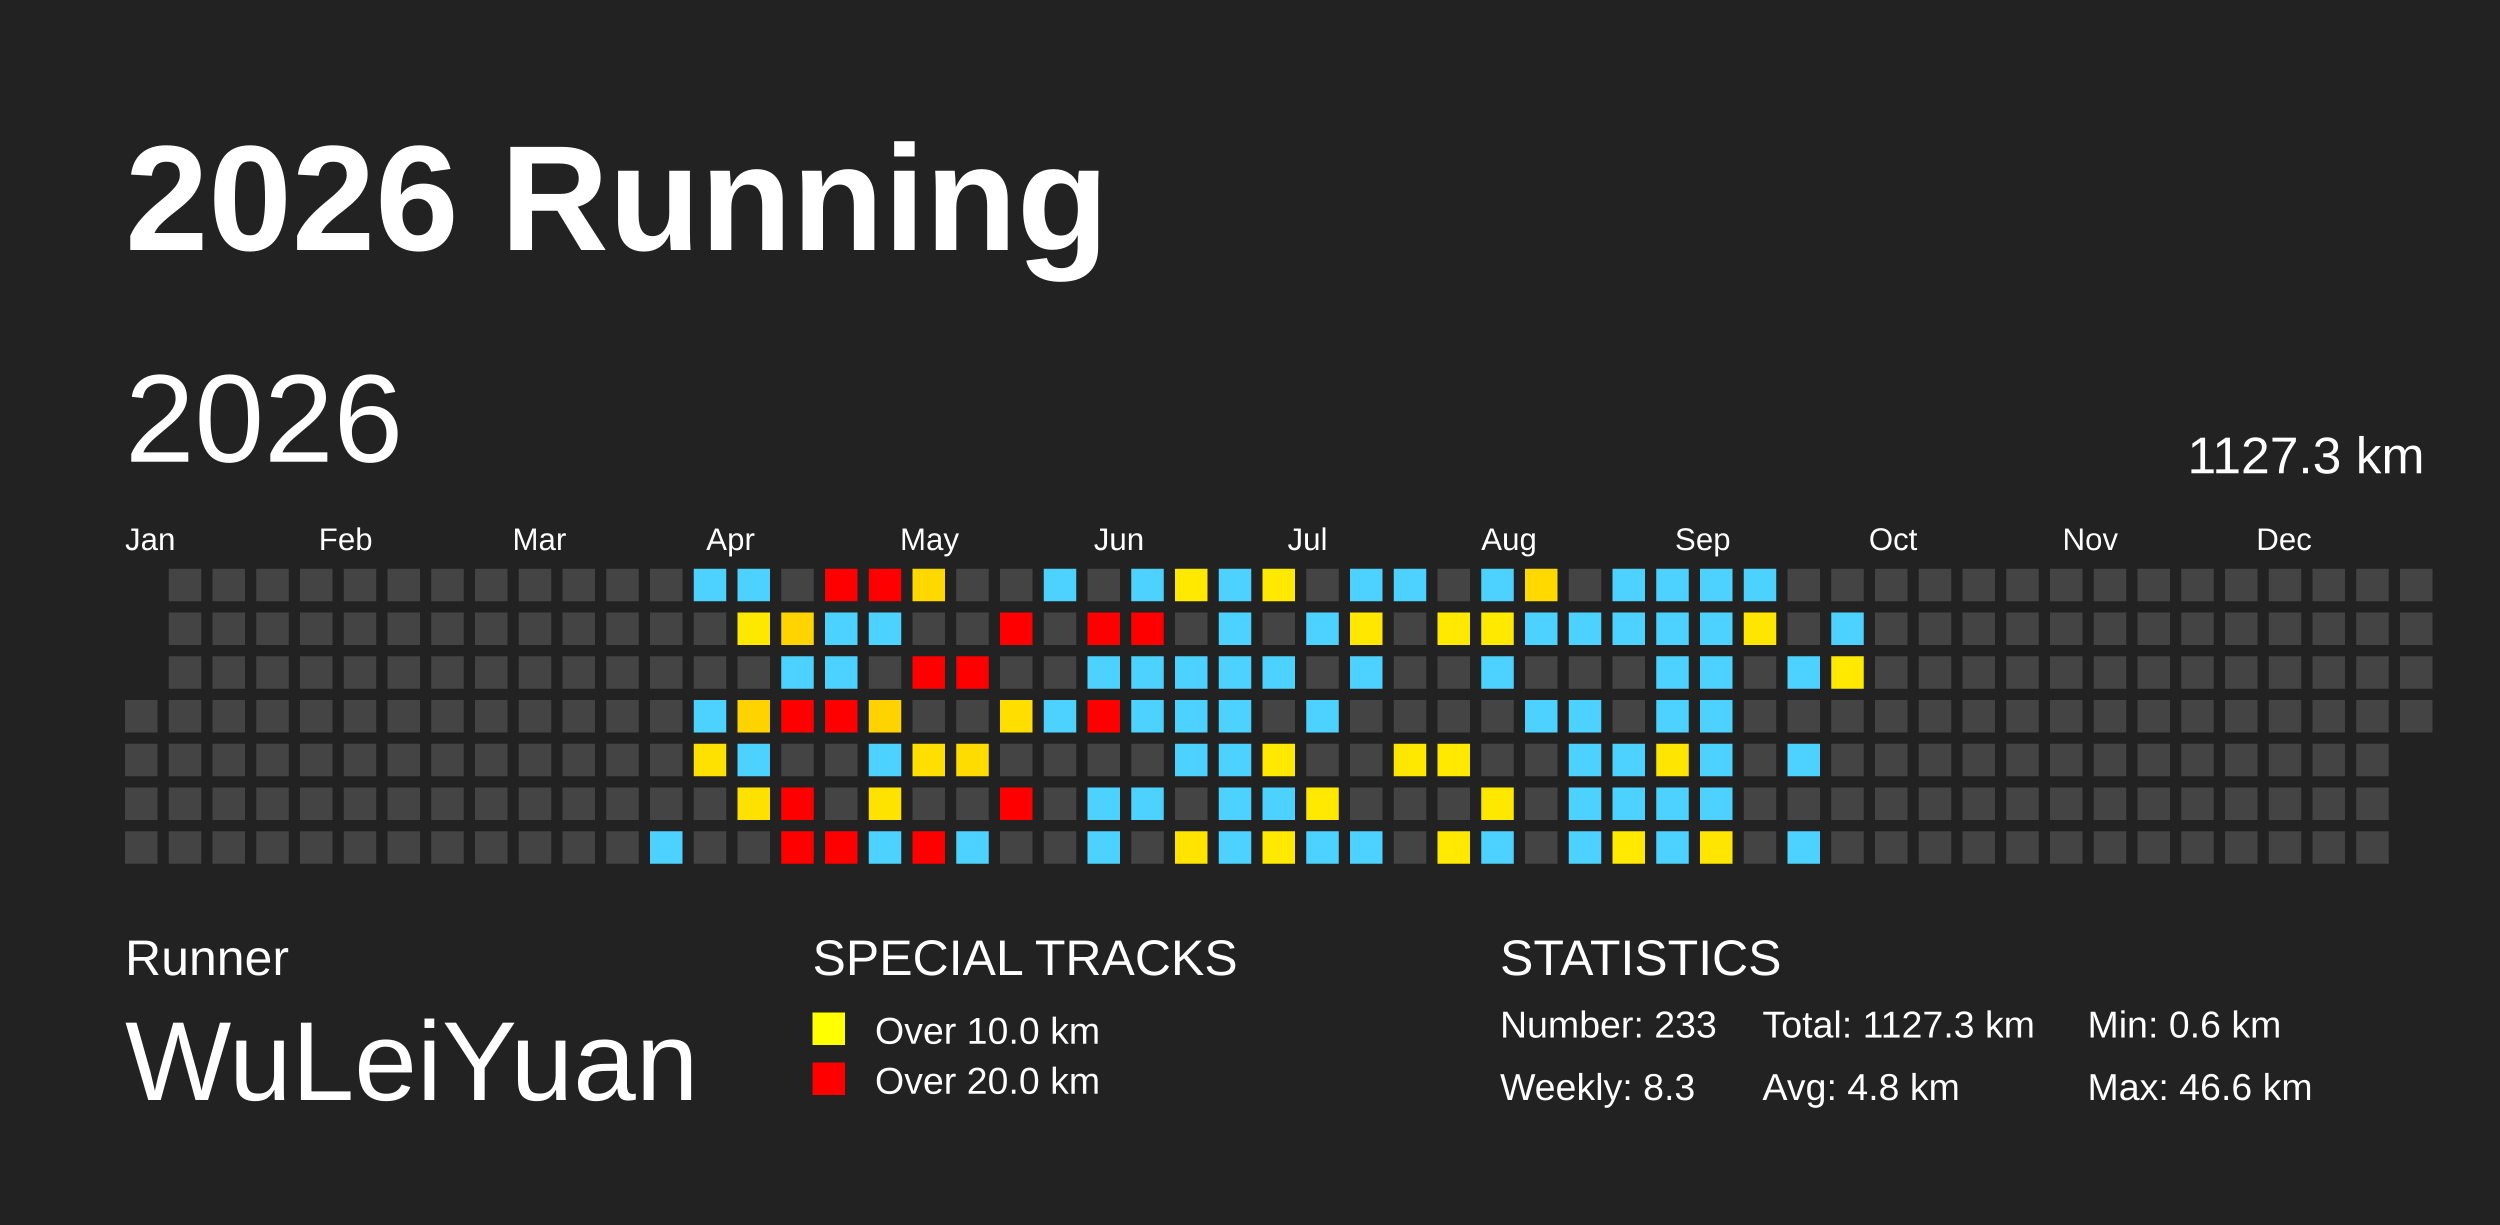
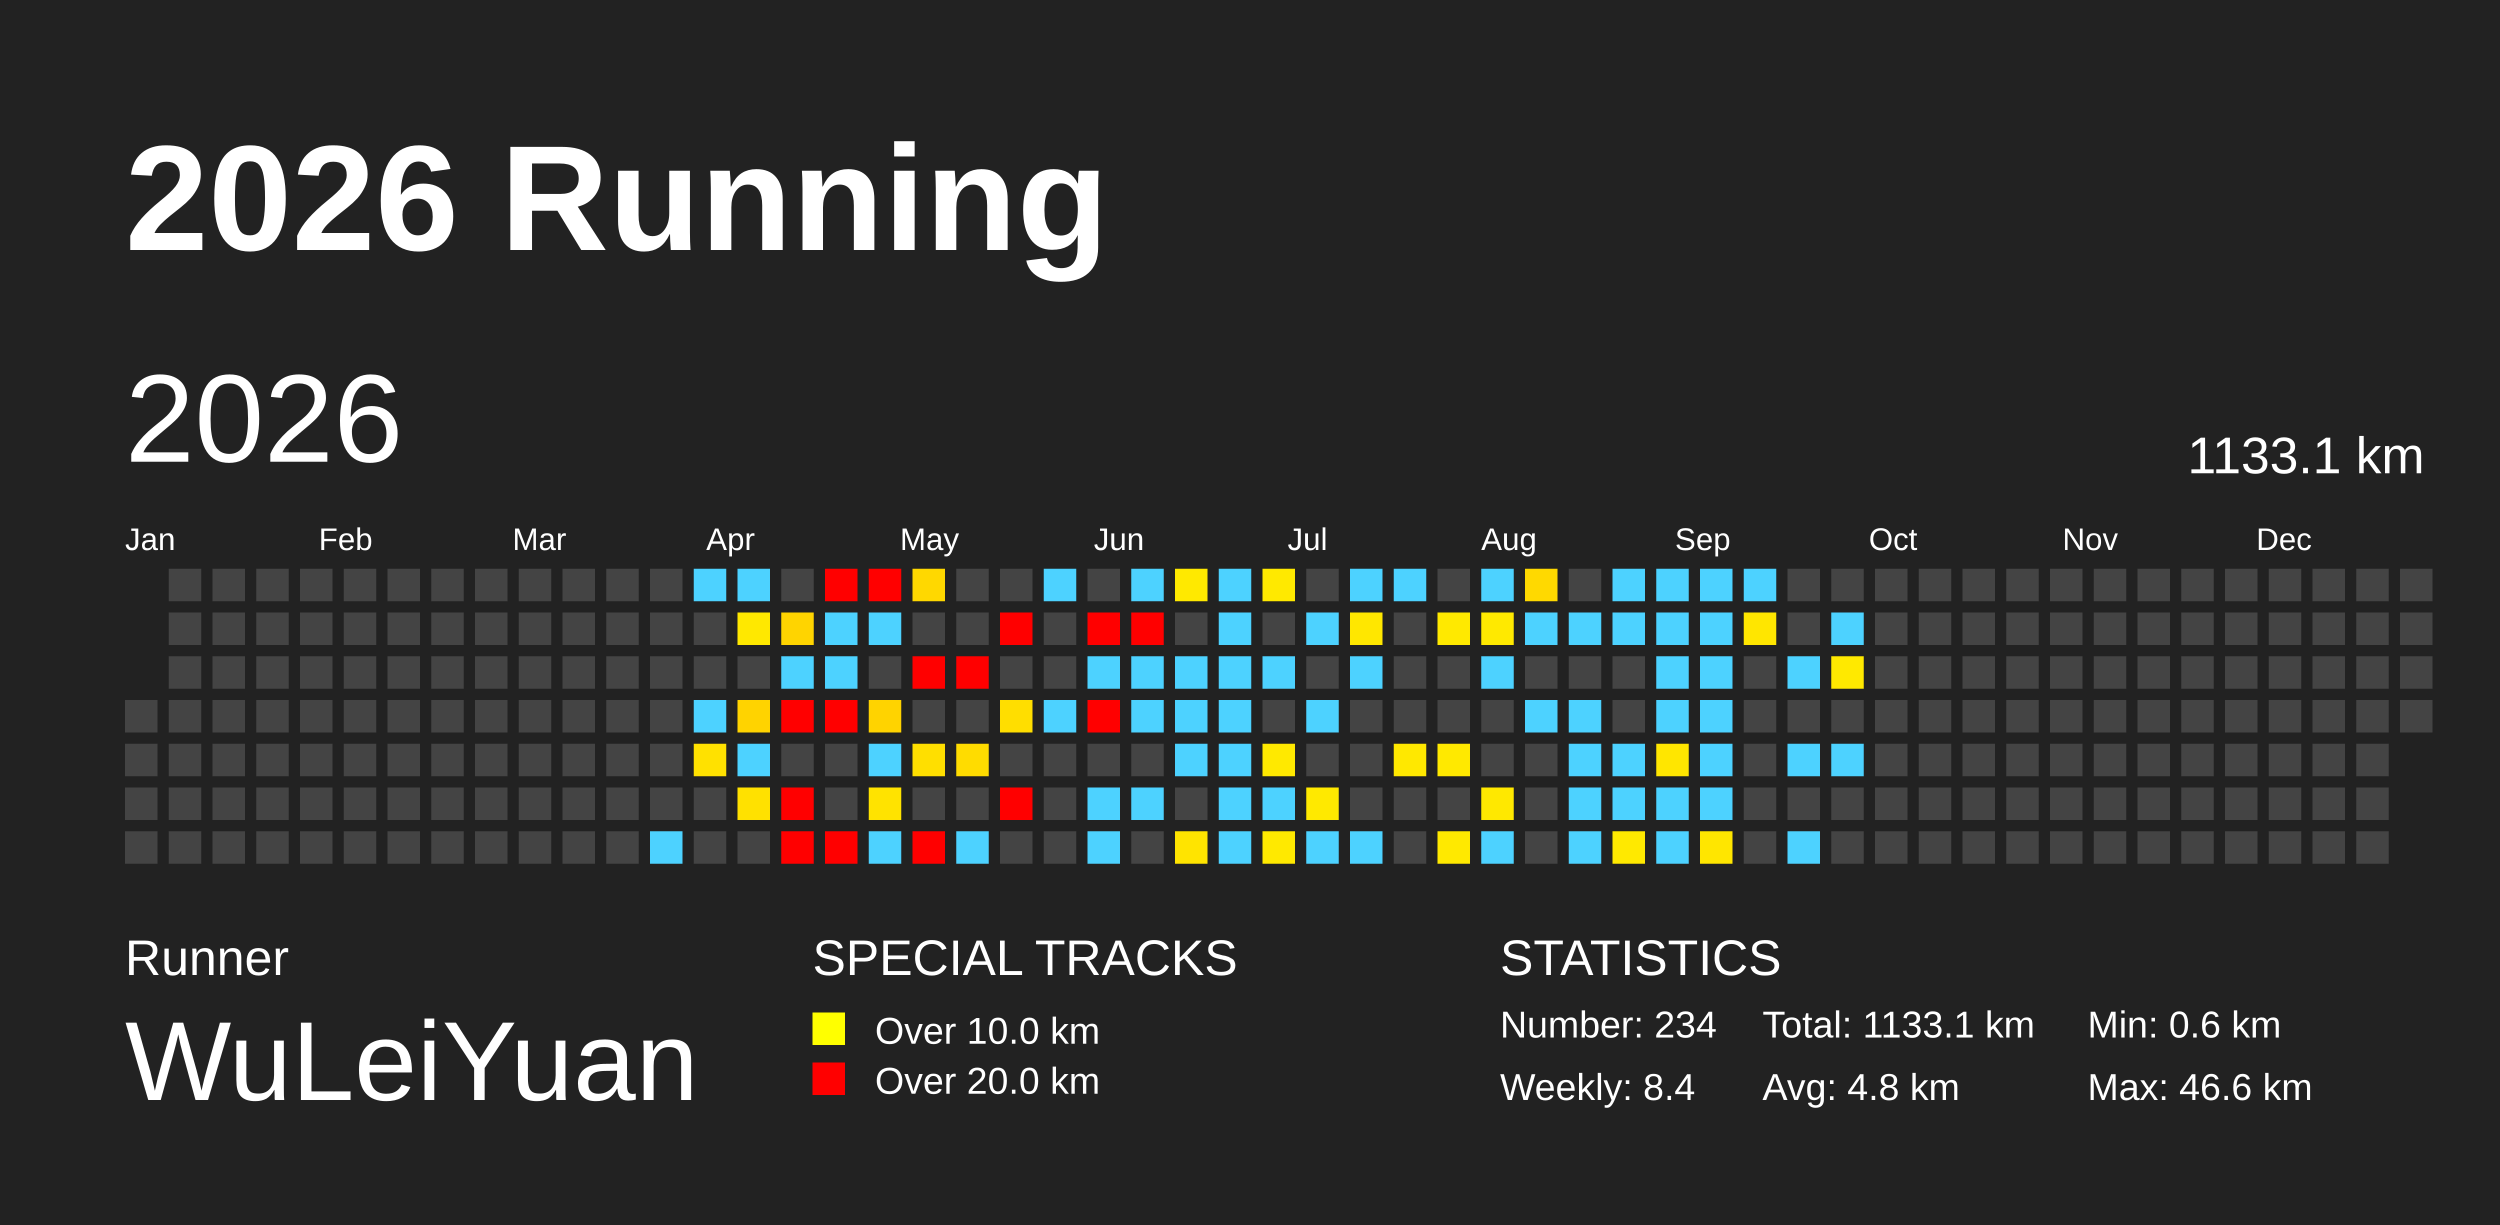
<svg xmlns="http://www.w3.org/2000/svg" baseProfile="full" height="98mm" version="1.1" viewBox="0,0,200,98" width="200mm">
  <defs />
  <rect fill="#222222" height="98" width="200" x="0" y="0" />
  <text fill="#FFFFFF" style="font-size:12px; font-family:Arial; font-weight:bold;" x="10" y="20">2026 Running</text>
  <text fill="#FFFFFF" style="font-size:4px; font-family:Arial" x="10" y="78">Runner</text>
  <text fill="#FFFFFF" style="font-size:9px; font-family:Arial" x="10" y="88">WuLeiYuan</text>
  <text fill="#FFFFFF" style="font-size:4px; font-family:Arial" x="65" y="78">SPECIAL TRACKS</text>
  <rect fill="yellow" height="2.6" width="2.6" x="65" y="81" />
  <text fill="#FFFFFF" style="font-size:3px; font-family:Arial" x="70" y="83.5">Over 10.0 km</text>
  <rect fill="red" height="2.6" width="2.6" x="65" y="85" />
  <text fill="#FFFFFF" style="font-size:3px; font-family:Arial" x="70" y="87.5">Over 20.0 km</text>
  <text fill="#FFFFFF" style="font-size:4px; font-family:Arial" x="120" y="78">STATISTICS</text>
-   <text fill="#FFFFFF" style="font-size:3px; font-family:Arial" x="120" y="83">Number: 233</text>
-   <text fill="#FFFFFF" style="font-size:3px; font-family:Arial" x="120" y="88">Weekly: 8.3</text>
-   <text fill="#FFFFFF" style="font-size:3px; font-family:Arial" x="141" y="83">Total: 1127.3 km</text>
+   <text fill="#FFFFFF" style="font-size:3px; font-family:Arial" x="120" y="83">Number: 234</text>
+   <text fill="#FFFFFF" style="font-size:3px; font-family:Arial" x="120" y="88">Weekly: 8.4</text>
+   <text fill="#FFFFFF" style="font-size:3px; font-family:Arial" x="141" y="83">Total: 1133.1 km</text>
  <text fill="#FFFFFF" style="font-size:3px; font-family:Arial" x="141" y="88">Avg: 4.8 km</text>
  <text fill="#FFFFFF" style="font-size:3px; font-family:Arial" x="167" y="83">Min: 0.6 km</text>
  <text fill="#FFFFFF" style="font-size:3px; font-family:Arial" x="167" y="88">Max: 46.6 km</text>
  <text dominant-baseline="hanging" fill="#FFFFFF" style="font-size:10.0px; font-family:Arial;" x="10" y="30">2026</text>
-   <text dominant-baseline="hanging" fill="#FFFFFF" style="font-size:4.125px; font-family:Arial;" x="175" y="35">1127.3 km</text>
+   <text dominant-baseline="hanging" fill="#FFFFFF" style="font-size:4.125px; font-family:Arial;" x="175" y="35">1133.1 km</text>
  <text fill="#FFFFFF" style="font-size:2.5px; font-family:Arial" x="10.0" y="44">Jan</text>
  <text fill="#FFFFFF" style="font-size:2.5px; font-family:Arial" x="25.5" y="44">Feb</text>
  <text fill="#FFFFFF" style="font-size:2.5px; font-family:Arial" x="41.0" y="44">Mar</text>
  <text fill="#FFFFFF" style="font-size:2.5px; font-family:Arial" x="56.5" y="44">Apr</text>
  <text fill="#FFFFFF" style="font-size:2.5px; font-family:Arial" x="72.0" y="44">May</text>
  <text fill="#FFFFFF" style="font-size:2.5px; font-family:Arial" x="87.5" y="44">Jun</text>
  <text fill="#FFFFFF" style="font-size:2.5px; font-family:Arial" x="103.0" y="44">Jul</text>
  <text fill="#FFFFFF" style="font-size:2.5px; font-family:Arial" x="118.5" y="44">Aug</text>
  <text fill="#FFFFFF" style="font-size:2.5px; font-family:Arial" x="134.0" y="44">Sep</text>
  <text fill="#FFFFFF" style="font-size:2.5px; font-family:Arial" x="149.5" y="44">Oct</text>
  <text fill="#FFFFFF" style="font-size:2.5px; font-family:Arial" x="165.0" y="44">Nov</text>
  <text fill="#FFFFFF" style="font-size:2.5px; font-family:Arial" x="180.5" y="44">Dec</text>
  <rect fill="#444444" height="2.6" width="2.6" x="10.0" y="56.0" />
  <rect fill="#444444" height="2.6" width="2.6" x="10.0" y="59.5" />
  <rect fill="#444444" height="2.6" width="2.6" x="10.0" y="63.0" />
  <rect fill="#444444" height="2.6" width="2.6" x="10.0" y="66.5" />
  <rect fill="#444444" height="2.6" width="2.6" x="13.5" y="45.5" />
  <rect fill="#444444" height="2.6" width="2.6" x="13.5" y="49.0" />
  <rect fill="#444444" height="2.6" width="2.6" x="13.5" y="52.5" />
  <rect fill="#444444" height="2.6" width="2.6" x="13.5" y="56.0" />
  <rect fill="#444444" height="2.6" width="2.6" x="13.5" y="59.5" />
  <rect fill="#444444" height="2.6" width="2.6" x="13.5" y="63.0" />
  <rect fill="#444444" height="2.6" width="2.6" x="13.5" y="66.5" />
  <rect fill="#444444" height="2.6" width="2.6" x="17.0" y="45.5" />
  <rect fill="#444444" height="2.6" width="2.6" x="17.0" y="49.0" />
  <rect fill="#444444" height="2.6" width="2.6" x="17.0" y="52.5" />
  <rect fill="#444444" height="2.6" width="2.6" x="17.0" y="56.0" />
  <rect fill="#444444" height="2.6" width="2.6" x="17.0" y="59.5" />
  <rect fill="#444444" height="2.6" width="2.6" x="17.0" y="63.0" />
  <rect fill="#444444" height="2.6" width="2.6" x="17.0" y="66.5" />
  <rect fill="#444444" height="2.6" width="2.6" x="20.5" y="45.5" />
  <rect fill="#444444" height="2.6" width="2.6" x="20.5" y="49.0" />
  <rect fill="#444444" height="2.6" width="2.6" x="20.5" y="52.5" />
  <rect fill="#444444" height="2.6" width="2.6" x="20.5" y="56.0" />
  <rect fill="#444444" height="2.6" width="2.6" x="20.5" y="59.5" />
  <rect fill="#444444" height="2.6" width="2.6" x="20.5" y="63.0" />
  <rect fill="#444444" height="2.6" width="2.6" x="20.5" y="66.5" />
  <rect fill="#444444" height="2.6" width="2.6" x="24.0" y="45.5" />
  <rect fill="#444444" height="2.6" width="2.6" x="24.0" y="49.0" />
  <rect fill="#444444" height="2.6" width="2.6" x="24.0" y="52.5" />
  <rect fill="#444444" height="2.6" width="2.6" x="24.0" y="56.0" />
  <rect fill="#444444" height="2.6" width="2.6" x="24.0" y="59.5" />
  <rect fill="#444444" height="2.6" width="2.6" x="24.0" y="63.0" />
  <rect fill="#444444" height="2.6" width="2.6" x="24.0" y="66.5" />
  <rect fill="#444444" height="2.6" width="2.6" x="27.5" y="45.5" />
  <rect fill="#444444" height="2.6" width="2.6" x="27.5" y="49.0" />
  <rect fill="#444444" height="2.6" width="2.6" x="27.5" y="52.5" />
  <rect fill="#444444" height="2.6" width="2.6" x="27.5" y="56.0" />
  <rect fill="#444444" height="2.6" width="2.6" x="27.5" y="59.5" />
  <rect fill="#444444" height="2.6" width="2.6" x="27.5" y="63.0" />
  <rect fill="#444444" height="2.6" width="2.6" x="27.5" y="66.5" />
  <rect fill="#444444" height="2.6" width="2.6" x="31.0" y="45.5" />
  <rect fill="#444444" height="2.6" width="2.6" x="31.0" y="49.0" />
  <rect fill="#444444" height="2.6" width="2.6" x="31.0" y="52.5" />
  <rect fill="#444444" height="2.6" width="2.6" x="31.0" y="56.0" />
  <rect fill="#444444" height="2.6" width="2.6" x="31.0" y="59.5" />
  <rect fill="#444444" height="2.6" width="2.6" x="31.0" y="63.0" />
  <rect fill="#444444" height="2.6" width="2.6" x="31.0" y="66.5" />
  <rect fill="#444444" height="2.6" width="2.6" x="34.5" y="45.5" />
  <rect fill="#444444" height="2.6" width="2.6" x="34.5" y="49.0" />
  <rect fill="#444444" height="2.6" width="2.6" x="34.5" y="52.5" />
  <rect fill="#444444" height="2.6" width="2.6" x="34.5" y="56.0" />
  <rect fill="#444444" height="2.6" width="2.6" x="34.5" y="59.5" />
  <rect fill="#444444" height="2.6" width="2.6" x="34.5" y="63.0" />
  <rect fill="#444444" height="2.6" width="2.6" x="34.5" y="66.5" />
  <rect fill="#444444" height="2.6" width="2.6" x="38.0" y="45.5" />
  <rect fill="#444444" height="2.6" width="2.6" x="38.0" y="49.0" />
  <rect fill="#444444" height="2.6" width="2.6" x="38.0" y="52.5" />
  <rect fill="#444444" height="2.6" width="2.6" x="38.0" y="56.0" />
  <rect fill="#444444" height="2.6" width="2.6" x="38.0" y="59.5" />
  <rect fill="#444444" height="2.6" width="2.6" x="38.0" y="63.0" />
  <rect fill="#444444" height="2.6" width="2.6" x="38.0" y="66.5" />
  <rect fill="#444444" height="2.6" width="2.6" x="41.5" y="45.5" />
  <rect fill="#444444" height="2.6" width="2.6" x="41.5" y="49.0" />
  <rect fill="#444444" height="2.6" width="2.6" x="41.5" y="52.5" />
  <rect fill="#444444" height="2.6" width="2.6" x="41.5" y="56.0" />
  <rect fill="#444444" height="2.6" width="2.6" x="41.5" y="59.5" />
  <rect fill="#444444" height="2.6" width="2.6" x="41.5" y="63.0" />
  <rect fill="#444444" height="2.6" width="2.6" x="41.5" y="66.5" />
  <rect fill="#444444" height="2.6" width="2.6" x="45.0" y="45.5" />
  <rect fill="#444444" height="2.6" width="2.6" x="45.0" y="49.0" />
  <rect fill="#444444" height="2.6" width="2.6" x="45.0" y="52.5" />
  <rect fill="#444444" height="2.6" width="2.6" x="45.0" y="56.0" />
  <rect fill="#444444" height="2.6" width="2.6" x="45.0" y="59.5" />
  <rect fill="#444444" height="2.6" width="2.6" x="45.0" y="63.0" />
  <rect fill="#444444" height="2.6" width="2.6" x="45.0" y="66.5" />
  <rect fill="#444444" height="2.6" width="2.6" x="48.5" y="45.5" />
  <rect fill="#444444" height="2.6" width="2.6" x="48.5" y="49.0" />
  <rect fill="#444444" height="2.6" width="2.6" x="48.5" y="52.5" />
  <rect fill="#444444" height="2.6" width="2.6" x="48.5" y="56.0" />
  <rect fill="#444444" height="2.6" width="2.6" x="48.5" y="59.5" />
  <rect fill="#444444" height="2.6" width="2.6" x="48.5" y="63.0" />
  <rect fill="#444444" height="2.6" width="2.6" x="48.5" y="66.5" />
  <rect fill="#444444" height="2.6" width="2.6" x="52.0" y="45.5" />
  <rect fill="#444444" height="2.6" width="2.6" x="52.0" y="49.0" />
  <rect fill="#444444" height="2.6" width="2.6" x="52.0" y="52.5" />
  <rect fill="#444444" height="2.6" width="2.6" x="52.0" y="56.0" />
  <rect fill="#444444" height="2.6" width="2.6" x="52.0" y="59.5" />
  <rect fill="#444444" height="2.6" width="2.6" x="52.0" y="63.0" />
  <rect fill="#4dd2ff" height="2.6" width="2.6" x="52.0" y="66.5" />
  <rect fill="#4dd2ff" height="2.6" width="2.6" x="55.5" y="45.5" />
  <rect fill="#444444" height="2.6" width="2.6" x="55.5" y="49.0" />
  <rect fill="#444444" height="2.6" width="2.6" x="55.5" y="52.5" />
  <rect fill="#4dd2ff" height="2.6" width="2.6" x="55.5" y="56.0" />
  <rect fill="#ffe100" height="2.6" width="2.6" x="55.5" y="59.5" />
  <rect fill="#444444" height="2.6" width="2.6" x="55.5" y="63.0" />
  <rect fill="#444444" height="2.6" width="2.6" x="55.5" y="66.5" />
  <rect fill="#4dd2ff" height="2.6" width="2.6" x="59.0" y="45.5" />
  <rect fill="#ffe800" height="2.6" width="2.6" x="59.0" y="49.0" />
  <rect fill="#444444" height="2.6" width="2.6" x="59.0" y="52.5" />
  <rect fill="#ffd300" height="2.6" width="2.6" x="59.0" y="56.0" />
  <rect fill="#4dd2ff" height="2.6" width="2.6" x="59.0" y="59.5" />
  <rect fill="#ffe100" height="2.6" width="2.6" x="59.0" y="63.0" />
  <rect fill="#444444" height="2.6" width="2.6" x="59.0" y="66.5" />
  <rect fill="#444444" height="2.6" width="2.6" x="62.5" y="45.5" />
  <rect fill="#ffd400" height="2.6" width="2.6" x="62.5" y="49.0" />
  <rect fill="#4dd2ff" height="2.6" width="2.6" x="62.5" y="52.5" />
  <rect fill="red" height="2.6" width="2.6" x="62.5" y="56.0" />
  <rect fill="#444444" height="2.6" width="2.6" x="62.5" y="59.5" />
  <rect fill="red" height="2.6" width="2.6" x="62.5" y="63.0" />
  <rect fill="red" height="2.6" width="2.6" x="62.5" y="66.5" />
  <rect fill="red" height="2.6" width="2.6" x="66.0" y="45.5" />
  <rect fill="#4dd2ff" height="2.6" width="2.6" x="66.0" y="49.0" />
  <rect fill="#4dd2ff" height="2.6" width="2.6" x="66.0" y="52.5" />
  <rect fill="red" height="2.6" width="2.6" x="66.0" y="56.0" />
  <rect fill="#444444" height="2.6" width="2.6" x="66.0" y="59.5" />
  <rect fill="#444444" height="2.6" width="2.6" x="66.0" y="63.0" />
  <rect fill="red" height="2.6" width="2.6" x="66.0" y="66.5" />
  <rect fill="red" height="2.6" width="2.6" x="69.5" y="45.5" />
  <rect fill="#4dd2ff" height="2.6" width="2.6" x="69.5" y="49.0" />
  <rect fill="#444444" height="2.6" width="2.6" x="69.5" y="52.5" />
  <rect fill="#ffd300" height="2.6" width="2.6" x="69.5" y="56.0" />
  <rect fill="#4dd2ff" height="2.6" width="2.6" x="69.5" y="59.5" />
  <rect fill="#ffe300" height="2.6" width="2.6" x="69.5" y="63.0" />
  <rect fill="#4dd2ff" height="2.6" width="2.6" x="69.5" y="66.5" />
  <rect fill="#ffd800" height="2.6" width="2.6" x="73.0" y="45.5" />
  <rect fill="#444444" height="2.6" width="2.6" x="73.0" y="49.0" />
  <rect fill="red" height="2.6" width="2.6" x="73.0" y="52.5" />
  <rect fill="#444444" height="2.6" width="2.6" x="73.0" y="56.0" />
  <rect fill="#ffdf00" height="2.6" width="2.6" x="73.0" y="59.5" />
  <rect fill="#444444" height="2.6" width="2.6" x="73.0" y="63.0" />
  <rect fill="red" height="2.6" width="2.6" x="73.0" y="66.5" />
  <rect fill="#444444" height="2.6" width="2.6" x="76.5" y="45.5" />
  <rect fill="#444444" height="2.6" width="2.6" x="76.5" y="49.0" />
  <rect fill="red" height="2.6" width="2.6" x="76.5" y="52.5" />
  <rect fill="#444444" height="2.6" width="2.6" x="76.5" y="56.0" />
  <rect fill="#ffdc00" height="2.6" width="2.6" x="76.5" y="59.5" />
  <rect fill="#444444" height="2.6" width="2.6" x="76.5" y="63.0" />
  <rect fill="#4dd2ff" height="2.6" width="2.6" x="76.5" y="66.5" />
  <rect fill="#444444" height="2.6" width="2.6" x="80.0" y="45.5" />
  <rect fill="red" height="2.6" width="2.6" x="80.0" y="49.0" />
  <rect fill="#444444" height="2.6" width="2.6" x="80.0" y="52.5" />
  <rect fill="#ffde00" height="2.6" width="2.6" x="80.0" y="56.0" />
  <rect fill="#444444" height="2.6" width="2.6" x="80.0" y="59.5" />
  <rect fill="red" height="2.6" width="2.6" x="80.0" y="63.0" />
  <rect fill="#444444" height="2.6" width="2.6" x="80.0" y="66.5" />
  <rect fill="#4dd2ff" height="2.6" width="2.6" x="83.5" y="45.5" />
  <rect fill="#444444" height="2.6" width="2.6" x="83.5" y="49.0" />
  <rect fill="#444444" height="2.6" width="2.6" x="83.5" y="52.5" />
  <rect fill="#4dd2ff" height="2.6" width="2.6" x="83.5" y="56.0" />
  <rect fill="#444444" height="2.6" width="2.6" x="83.5" y="59.5" />
  <rect fill="#444444" height="2.6" width="2.6" x="83.5" y="63.0" />
  <rect fill="#444444" height="2.6" width="2.6" x="83.5" y="66.5" />
  <rect fill="#444444" height="2.6" width="2.6" x="87.0" y="45.5" />
  <rect fill="red" height="2.6" width="2.6" x="87.0" y="49.0" />
  <rect fill="#4dd2ff" height="2.6" width="2.6" x="87.0" y="52.5" />
  <rect fill="red" height="2.6" width="2.6" x="87.0" y="56.0" />
  <rect fill="#444444" height="2.6" width="2.6" x="87.0" y="59.5" />
  <rect fill="#4dd2ff" height="2.6" width="2.6" x="87.0" y="63.0" />
  <rect fill="#4dd2ff" height="2.6" width="2.6" x="87.0" y="66.5" />
  <rect fill="#4dd2ff" height="2.6" width="2.6" x="90.5" y="45.5" />
  <rect fill="red" height="2.6" width="2.6" x="90.5" y="49.0" />
  <rect fill="#4dd2ff" height="2.6" width="2.6" x="90.5" y="52.5" />
  <rect fill="#4dd2ff" height="2.6" width="2.6" x="90.5" y="56.0" />
  <rect fill="#444444" height="2.6" width="2.6" x="90.5" y="59.5" />
  <rect fill="#4dd2ff" height="2.6" width="2.6" x="90.5" y="63.0" />
  <rect fill="#444444" height="2.6" width="2.6" x="90.5" y="66.5" />
  <rect fill="#ffe900" height="2.6" width="2.6" x="94.0" y="45.5" />
  <rect fill="#444444" height="2.6" width="2.6" x="94.0" y="49.0" />
  <rect fill="#4dd2ff" height="2.6" width="2.6" x="94.0" y="52.5" />
  <rect fill="#4dd2ff" height="2.6" width="2.6" x="94.0" y="56.0" />
  <rect fill="#4dd2ff" height="2.6" width="2.6" x="94.0" y="59.5" />
  <rect fill="#444444" height="2.6" width="2.6" x="94.0" y="63.0" />
  <rect fill="#ffe400" height="2.6" width="2.6" x="94.0" y="66.5" />
  <rect fill="#4dd2ff" height="2.6" width="2.6" x="97.5" y="45.5" />
  <rect fill="#4dd2ff" height="2.6" width="2.6" x="97.5" y="49.0" />
  <rect fill="#4dd2ff" height="2.6" width="2.6" x="97.5" y="52.5" />
  <rect fill="#4dd2ff" height="2.6" width="2.6" x="97.5" y="56.0" />
  <rect fill="#4dd2ff" height="2.6" width="2.6" x="97.5" y="59.5" />
  <rect fill="#4dd2ff" height="2.6" width="2.6" x="97.5" y="63.0" />
  <rect fill="#4dd2ff" height="2.6" width="2.6" x="97.5" y="66.5" />
  <rect fill="#ffe900" height="2.6" width="2.6" x="101.0" y="45.5" />
  <rect fill="#444444" height="2.6" width="2.6" x="101.0" y="49.0" />
  <rect fill="#4dd2ff" height="2.6" width="2.6" x="101.0" y="52.5" />
  <rect fill="#444444" height="2.6" width="2.6" x="101.0" y="56.0" />
  <rect fill="#ffe900" height="2.6" width="2.6" x="101.0" y="59.5" />
  <rect fill="#4dd2ff" height="2.6" width="2.6" x="101.0" y="63.0" />
  <rect fill="#ffe900" height="2.6" width="2.6" x="101.0" y="66.5" />
  <rect fill="#444444" height="2.6" width="2.6" x="104.5" y="45.5" />
  <rect fill="#4dd2ff" height="2.6" width="2.6" x="104.5" y="49.0" />
  <rect fill="#444444" height="2.6" width="2.6" x="104.5" y="52.5" />
  <rect fill="#4dd2ff" height="2.6" width="2.6" x="104.5" y="56.0" />
  <rect fill="#444444" height="2.6" width="2.6" x="104.5" y="59.5" />
  <rect fill="#ffe900" height="2.6" width="2.6" x="104.5" y="63.0" />
  <rect fill="#4dd2ff" height="2.6" width="2.6" x="104.5" y="66.5" />
  <rect fill="#4dd2ff" height="2.6" width="2.6" x="108.0" y="45.5" />
  <rect fill="#ffe700" height="2.6" width="2.6" x="108.0" y="49.0" />
  <rect fill="#4dd2ff" height="2.6" width="2.6" x="108.0" y="52.5" />
  <rect fill="#444444" height="2.6" width="2.6" x="108.0" y="56.0" />
  <rect fill="#444444" height="2.6" width="2.6" x="108.0" y="59.5" />
  <rect fill="#444444" height="2.6" width="2.6" x="108.0" y="63.0" />
  <rect fill="#4dd2ff" height="2.6" width="2.6" x="108.0" y="66.5" />
  <rect fill="#4dd2ff" height="2.6" width="2.6" x="111.5" y="45.5" />
  <rect fill="#444444" height="2.6" width="2.6" x="111.5" y="49.0" />
  <rect fill="#444444" height="2.6" width="2.6" x="111.5" y="52.5" />
  <rect fill="#444444" height="2.6" width="2.6" x="111.5" y="56.0" />
  <rect fill="#ffe800" height="2.6" width="2.6" x="111.5" y="59.5" />
  <rect fill="#444444" height="2.6" width="2.6" x="111.5" y="63.0" />
  <rect fill="#444444" height="2.6" width="2.6" x="111.5" y="66.5" />
  <rect fill="#444444" height="2.6" width="2.6" x="115.0" y="45.5" />
  <rect fill="#ffe900" height="2.6" width="2.6" x="115.0" y="49.0" />
  <rect fill="#444444" height="2.6" width="2.6" x="115.0" y="52.5" />
  <rect fill="#444444" height="2.6" width="2.6" x="115.0" y="56.0" />
  <rect fill="#ffe900" height="2.6" width="2.6" x="115.0" y="59.5" />
  <rect fill="#444444" height="2.6" width="2.6" x="115.0" y="63.0" />
  <rect fill="#ffe900" height="2.6" width="2.6" x="115.0" y="66.5" />
  <rect fill="#4dd2ff" height="2.6" width="2.6" x="118.5" y="45.5" />
  <rect fill="#ffe900" height="2.6" width="2.6" x="118.5" y="49.0" />
  <rect fill="#4dd2ff" height="2.6" width="2.6" x="118.5" y="52.5" />
  <rect fill="#444444" height="2.6" width="2.6" x="118.5" y="56.0" />
  <rect fill="#444444" height="2.6" width="2.6" x="118.5" y="59.5" />
  <rect fill="#ffe800" height="2.6" width="2.6" x="118.5" y="63.0" />
  <rect fill="#4dd2ff" height="2.6" width="2.6" x="118.5" y="66.5" />
  <rect fill="#ffd900" height="2.6" width="2.6" x="122.0" y="45.5" />
  <rect fill="#4dd2ff" height="2.6" width="2.6" x="122.0" y="49.0" />
  <rect fill="#444444" height="2.6" width="2.6" x="122.0" y="52.5" />
  <rect fill="#4dd2ff" height="2.6" width="2.6" x="122.0" y="56.0" />
  <rect fill="#444444" height="2.6" width="2.6" x="122.0" y="59.5" />
  <rect fill="#444444" height="2.6" width="2.6" x="122.0" y="63.0" />
  <rect fill="#444444" height="2.6" width="2.6" x="122.0" y="66.5" />
  <rect fill="#444444" height="2.6" width="2.6" x="125.5" y="45.5" />
  <rect fill="#4dd2ff" height="2.6" width="2.6" x="125.5" y="49.0" />
  <rect fill="#444444" height="2.6" width="2.6" x="125.5" y="52.5" />
  <rect fill="#4dd2ff" height="2.6" width="2.6" x="125.5" y="56.0" />
  <rect fill="#4dd2ff" height="2.6" width="2.6" x="125.5" y="59.5" />
  <rect fill="#4dd2ff" height="2.6" width="2.6" x="125.5" y="63.0" />
  <rect fill="#4dd2ff" height="2.6" width="2.6" x="125.5" y="66.5" />
  <rect fill="#4dd2ff" height="2.6" width="2.6" x="129.0" y="45.5" />
  <rect fill="#4dd2ff" height="2.6" width="2.6" x="129.0" y="49.0" />
  <rect fill="#444444" height="2.6" width="2.6" x="129.0" y="52.5" />
  <rect fill="#444444" height="2.6" width="2.6" x="129.0" y="56.0" />
  <rect fill="#4dd2ff" height="2.6" width="2.6" x="129.0" y="59.5" />
  <rect fill="#4dd2ff" height="2.6" width="2.6" x="129.0" y="63.0" />
  <rect fill="#ffe900" height="2.6" width="2.6" x="129.0" y="66.5" />
  <rect fill="#4dd2ff" height="2.6" width="2.6" x="132.5" y="45.5" />
  <rect fill="#4dd2ff" height="2.6" width="2.6" x="132.5" y="49.0" />
  <rect fill="#4dd2ff" height="2.6" width="2.6" x="132.5" y="52.5" />
  <rect fill="#4dd2ff" height="2.6" width="2.6" x="132.5" y="56.0" />
  <rect fill="#ffe600" height="2.6" width="2.6" x="132.5" y="59.5" />
  <rect fill="#4dd2ff" height="2.6" width="2.6" x="132.5" y="63.0" />
  <rect fill="#4dd2ff" height="2.6" width="2.6" x="132.5" y="66.5" />
  <rect fill="#4dd2ff" height="2.6" width="2.6" x="136.0" y="45.5" />
  <rect fill="#4dd2ff" height="2.6" width="2.6" x="136.0" y="49.0" />
  <rect fill="#4dd2ff" height="2.6" width="2.6" x="136.0" y="52.5" />
  <rect fill="#4dd2ff" height="2.6" width="2.6" x="136.0" y="56.0" />
  <rect fill="#4dd2ff" height="2.6" width="2.6" x="136.0" y="59.5" />
  <rect fill="#4dd2ff" height="2.6" width="2.6" x="136.0" y="63.0" />
  <rect fill="#ffe600" height="2.6" width="2.6" x="136.0" y="66.5" />
  <rect fill="#4dd2ff" height="2.6" width="2.6" x="139.5" y="45.5" />
  <rect fill="#ffe600" height="2.6" width="2.6" x="139.5" y="49.0" />
  <rect fill="#444444" height="2.6" width="2.6" x="139.5" y="52.5" />
  <rect fill="#444444" height="2.6" width="2.6" x="139.5" y="56.0" />
  <rect fill="#444444" height="2.6" width="2.6" x="139.5" y="59.5" />
  <rect fill="#444444" height="2.6" width="2.6" x="139.5" y="63.0" />
  <rect fill="#444444" height="2.6" width="2.6" x="139.5" y="66.5" />
  <rect fill="#444444" height="2.6" width="2.6" x="143.0" y="45.5" />
  <rect fill="#444444" height="2.6" width="2.6" x="143.0" y="49.0" />
  <rect fill="#4dd2ff" height="2.6" width="2.6" x="143.0" y="52.5" />
  <rect fill="#444444" height="2.6" width="2.6" x="143.0" y="56.0" />
  <rect fill="#4dd2ff" height="2.6" width="2.6" x="143.0" y="59.5" />
  <rect fill="#444444" height="2.6" width="2.6" x="143.0" y="63.0" />
  <rect fill="#4dd2ff" height="2.6" width="2.6" x="143.0" y="66.5" />
  <rect fill="#444444" height="2.6" width="2.6" x="146.5" y="45.5" />
  <rect fill="#4dd2ff" height="2.6" width="2.6" x="146.5" y="49.0" />
  <rect fill="#ffe900" height="2.6" width="2.6" x="146.5" y="52.5" />
  <rect fill="#444444" height="2.6" width="2.6" x="146.5" y="56.0" />
-   <rect fill="#444444" height="2.6" width="2.6" x="146.5" y="59.5" />
+   <rect fill="#4dd2ff" height="2.6" width="2.6" x="146.5" y="59.5" />
  <rect fill="#444444" height="2.6" width="2.6" x="146.5" y="63.0" />
  <rect fill="#444444" height="2.6" width="2.6" x="146.5" y="66.5" />
  <rect fill="#444444" height="2.6" width="2.6" x="150.0" y="45.5" />
  <rect fill="#444444" height="2.6" width="2.6" x="150.0" y="49.0" />
  <rect fill="#444444" height="2.6" width="2.6" x="150.0" y="52.5" />
  <rect fill="#444444" height="2.6" width="2.6" x="150.0" y="56.0" />
  <rect fill="#444444" height="2.6" width="2.6" x="150.0" y="59.5" />
  <rect fill="#444444" height="2.6" width="2.6" x="150.0" y="63.0" />
  <rect fill="#444444" height="2.6" width="2.6" x="150.0" y="66.5" />
  <rect fill="#444444" height="2.6" width="2.6" x="153.5" y="45.5" />
  <rect fill="#444444" height="2.6" width="2.6" x="153.5" y="49.0" />
  <rect fill="#444444" height="2.6" width="2.6" x="153.5" y="52.5" />
  <rect fill="#444444" height="2.6" width="2.6" x="153.5" y="56.0" />
  <rect fill="#444444" height="2.6" width="2.6" x="153.5" y="59.5" />
  <rect fill="#444444" height="2.6" width="2.6" x="153.5" y="63.0" />
  <rect fill="#444444" height="2.6" width="2.6" x="153.5" y="66.5" />
  <rect fill="#444444" height="2.6" width="2.6" x="157.0" y="45.5" />
  <rect fill="#444444" height="2.6" width="2.6" x="157.0" y="49.0" />
  <rect fill="#444444" height="2.6" width="2.6" x="157.0" y="52.5" />
  <rect fill="#444444" height="2.6" width="2.6" x="157.0" y="56.0" />
  <rect fill="#444444" height="2.6" width="2.6" x="157.0" y="59.5" />
  <rect fill="#444444" height="2.6" width="2.6" x="157.0" y="63.0" />
  <rect fill="#444444" height="2.6" width="2.6" x="157.0" y="66.5" />
  <rect fill="#444444" height="2.6" width="2.6" x="160.5" y="45.5" />
  <rect fill="#444444" height="2.6" width="2.6" x="160.5" y="49.0" />
  <rect fill="#444444" height="2.6" width="2.6" x="160.5" y="52.5" />
  <rect fill="#444444" height="2.6" width="2.6" x="160.5" y="56.0" />
  <rect fill="#444444" height="2.6" width="2.6" x="160.5" y="59.5" />
  <rect fill="#444444" height="2.6" width="2.6" x="160.5" y="63.0" />
  <rect fill="#444444" height="2.6" width="2.6" x="160.5" y="66.5" />
  <rect fill="#444444" height="2.6" width="2.6" x="164.0" y="45.5" />
  <rect fill="#444444" height="2.6" width="2.6" x="164.0" y="49.0" />
  <rect fill="#444444" height="2.6" width="2.6" x="164.0" y="52.5" />
  <rect fill="#444444" height="2.6" width="2.6" x="164.0" y="56.0" />
  <rect fill="#444444" height="2.6" width="2.6" x="164.0" y="59.5" />
  <rect fill="#444444" height="2.6" width="2.6" x="164.0" y="63.0" />
  <rect fill="#444444" height="2.6" width="2.6" x="164.0" y="66.5" />
  <rect fill="#444444" height="2.6" width="2.6" x="167.5" y="45.5" />
  <rect fill="#444444" height="2.6" width="2.6" x="167.5" y="49.0" />
  <rect fill="#444444" height="2.6" width="2.6" x="167.5" y="52.5" />
  <rect fill="#444444" height="2.6" width="2.6" x="167.5" y="56.0" />
  <rect fill="#444444" height="2.6" width="2.6" x="167.5" y="59.5" />
  <rect fill="#444444" height="2.6" width="2.6" x="167.5" y="63.0" />
  <rect fill="#444444" height="2.6" width="2.6" x="167.5" y="66.5" />
  <rect fill="#444444" height="2.6" width="2.6" x="171.0" y="45.5" />
  <rect fill="#444444" height="2.6" width="2.6" x="171.0" y="49.0" />
  <rect fill="#444444" height="2.6" width="2.6" x="171.0" y="52.5" />
  <rect fill="#444444" height="2.6" width="2.6" x="171.0" y="56.0" />
  <rect fill="#444444" height="2.6" width="2.6" x="171.0" y="59.5" />
  <rect fill="#444444" height="2.6" width="2.6" x="171.0" y="63.0" />
  <rect fill="#444444" height="2.6" width="2.6" x="171.0" y="66.5" />
  <rect fill="#444444" height="2.6" width="2.6" x="174.5" y="45.5" />
  <rect fill="#444444" height="2.6" width="2.6" x="174.5" y="49.0" />
  <rect fill="#444444" height="2.6" width="2.6" x="174.5" y="52.5" />
  <rect fill="#444444" height="2.6" width="2.6" x="174.5" y="56.0" />
  <rect fill="#444444" height="2.6" width="2.6" x="174.5" y="59.5" />
  <rect fill="#444444" height="2.6" width="2.6" x="174.5" y="63.0" />
  <rect fill="#444444" height="2.6" width="2.6" x="174.5" y="66.5" />
  <rect fill="#444444" height="2.6" width="2.6" x="178.0" y="45.5" />
  <rect fill="#444444" height="2.6" width="2.6" x="178.0" y="49.0" />
  <rect fill="#444444" height="2.6" width="2.6" x="178.0" y="52.5" />
  <rect fill="#444444" height="2.6" width="2.6" x="178.0" y="56.0" />
  <rect fill="#444444" height="2.6" width="2.6" x="178.0" y="59.5" />
  <rect fill="#444444" height="2.6" width="2.6" x="178.0" y="63.0" />
  <rect fill="#444444" height="2.6" width="2.6" x="178.0" y="66.5" />
  <rect fill="#444444" height="2.6" width="2.6" x="181.5" y="45.5" />
  <rect fill="#444444" height="2.6" width="2.6" x="181.5" y="49.0" />
  <rect fill="#444444" height="2.6" width="2.6" x="181.5" y="52.5" />
  <rect fill="#444444" height="2.6" width="2.6" x="181.5" y="56.0" />
  <rect fill="#444444" height="2.6" width="2.6" x="181.5" y="59.5" />
  <rect fill="#444444" height="2.6" width="2.6" x="181.5" y="63.0" />
  <rect fill="#444444" height="2.6" width="2.6" x="181.5" y="66.5" />
  <rect fill="#444444" height="2.6" width="2.6" x="185.0" y="45.5" />
  <rect fill="#444444" height="2.6" width="2.6" x="185.0" y="49.0" />
  <rect fill="#444444" height="2.6" width="2.6" x="185.0" y="52.5" />
  <rect fill="#444444" height="2.6" width="2.6" x="185.0" y="56.0" />
  <rect fill="#444444" height="2.6" width="2.6" x="185.0" y="59.5" />
  <rect fill="#444444" height="2.6" width="2.6" x="185.0" y="63.0" />
  <rect fill="#444444" height="2.6" width="2.6" x="185.0" y="66.5" />
  <rect fill="#444444" height="2.6" width="2.6" x="188.5" y="45.5" />
  <rect fill="#444444" height="2.6" width="2.6" x="188.5" y="49.0" />
  <rect fill="#444444" height="2.6" width="2.6" x="188.5" y="52.5" />
  <rect fill="#444444" height="2.6" width="2.6" x="188.5" y="56.0" />
  <rect fill="#444444" height="2.6" width="2.6" x="188.5" y="59.5" />
  <rect fill="#444444" height="2.6" width="2.6" x="188.5" y="63.0" />
  <rect fill="#444444" height="2.6" width="2.6" x="188.5" y="66.5" />
  <rect fill="#444444" height="2.6" width="2.6" x="192.0" y="45.5" />
  <rect fill="#444444" height="2.6" width="2.6" x="192.0" y="49.0" />
  <rect fill="#444444" height="2.6" width="2.6" x="192.0" y="52.5" />
  <rect fill="#444444" height="2.6" width="2.6" x="192.0" y="56.0" />
</svg>
